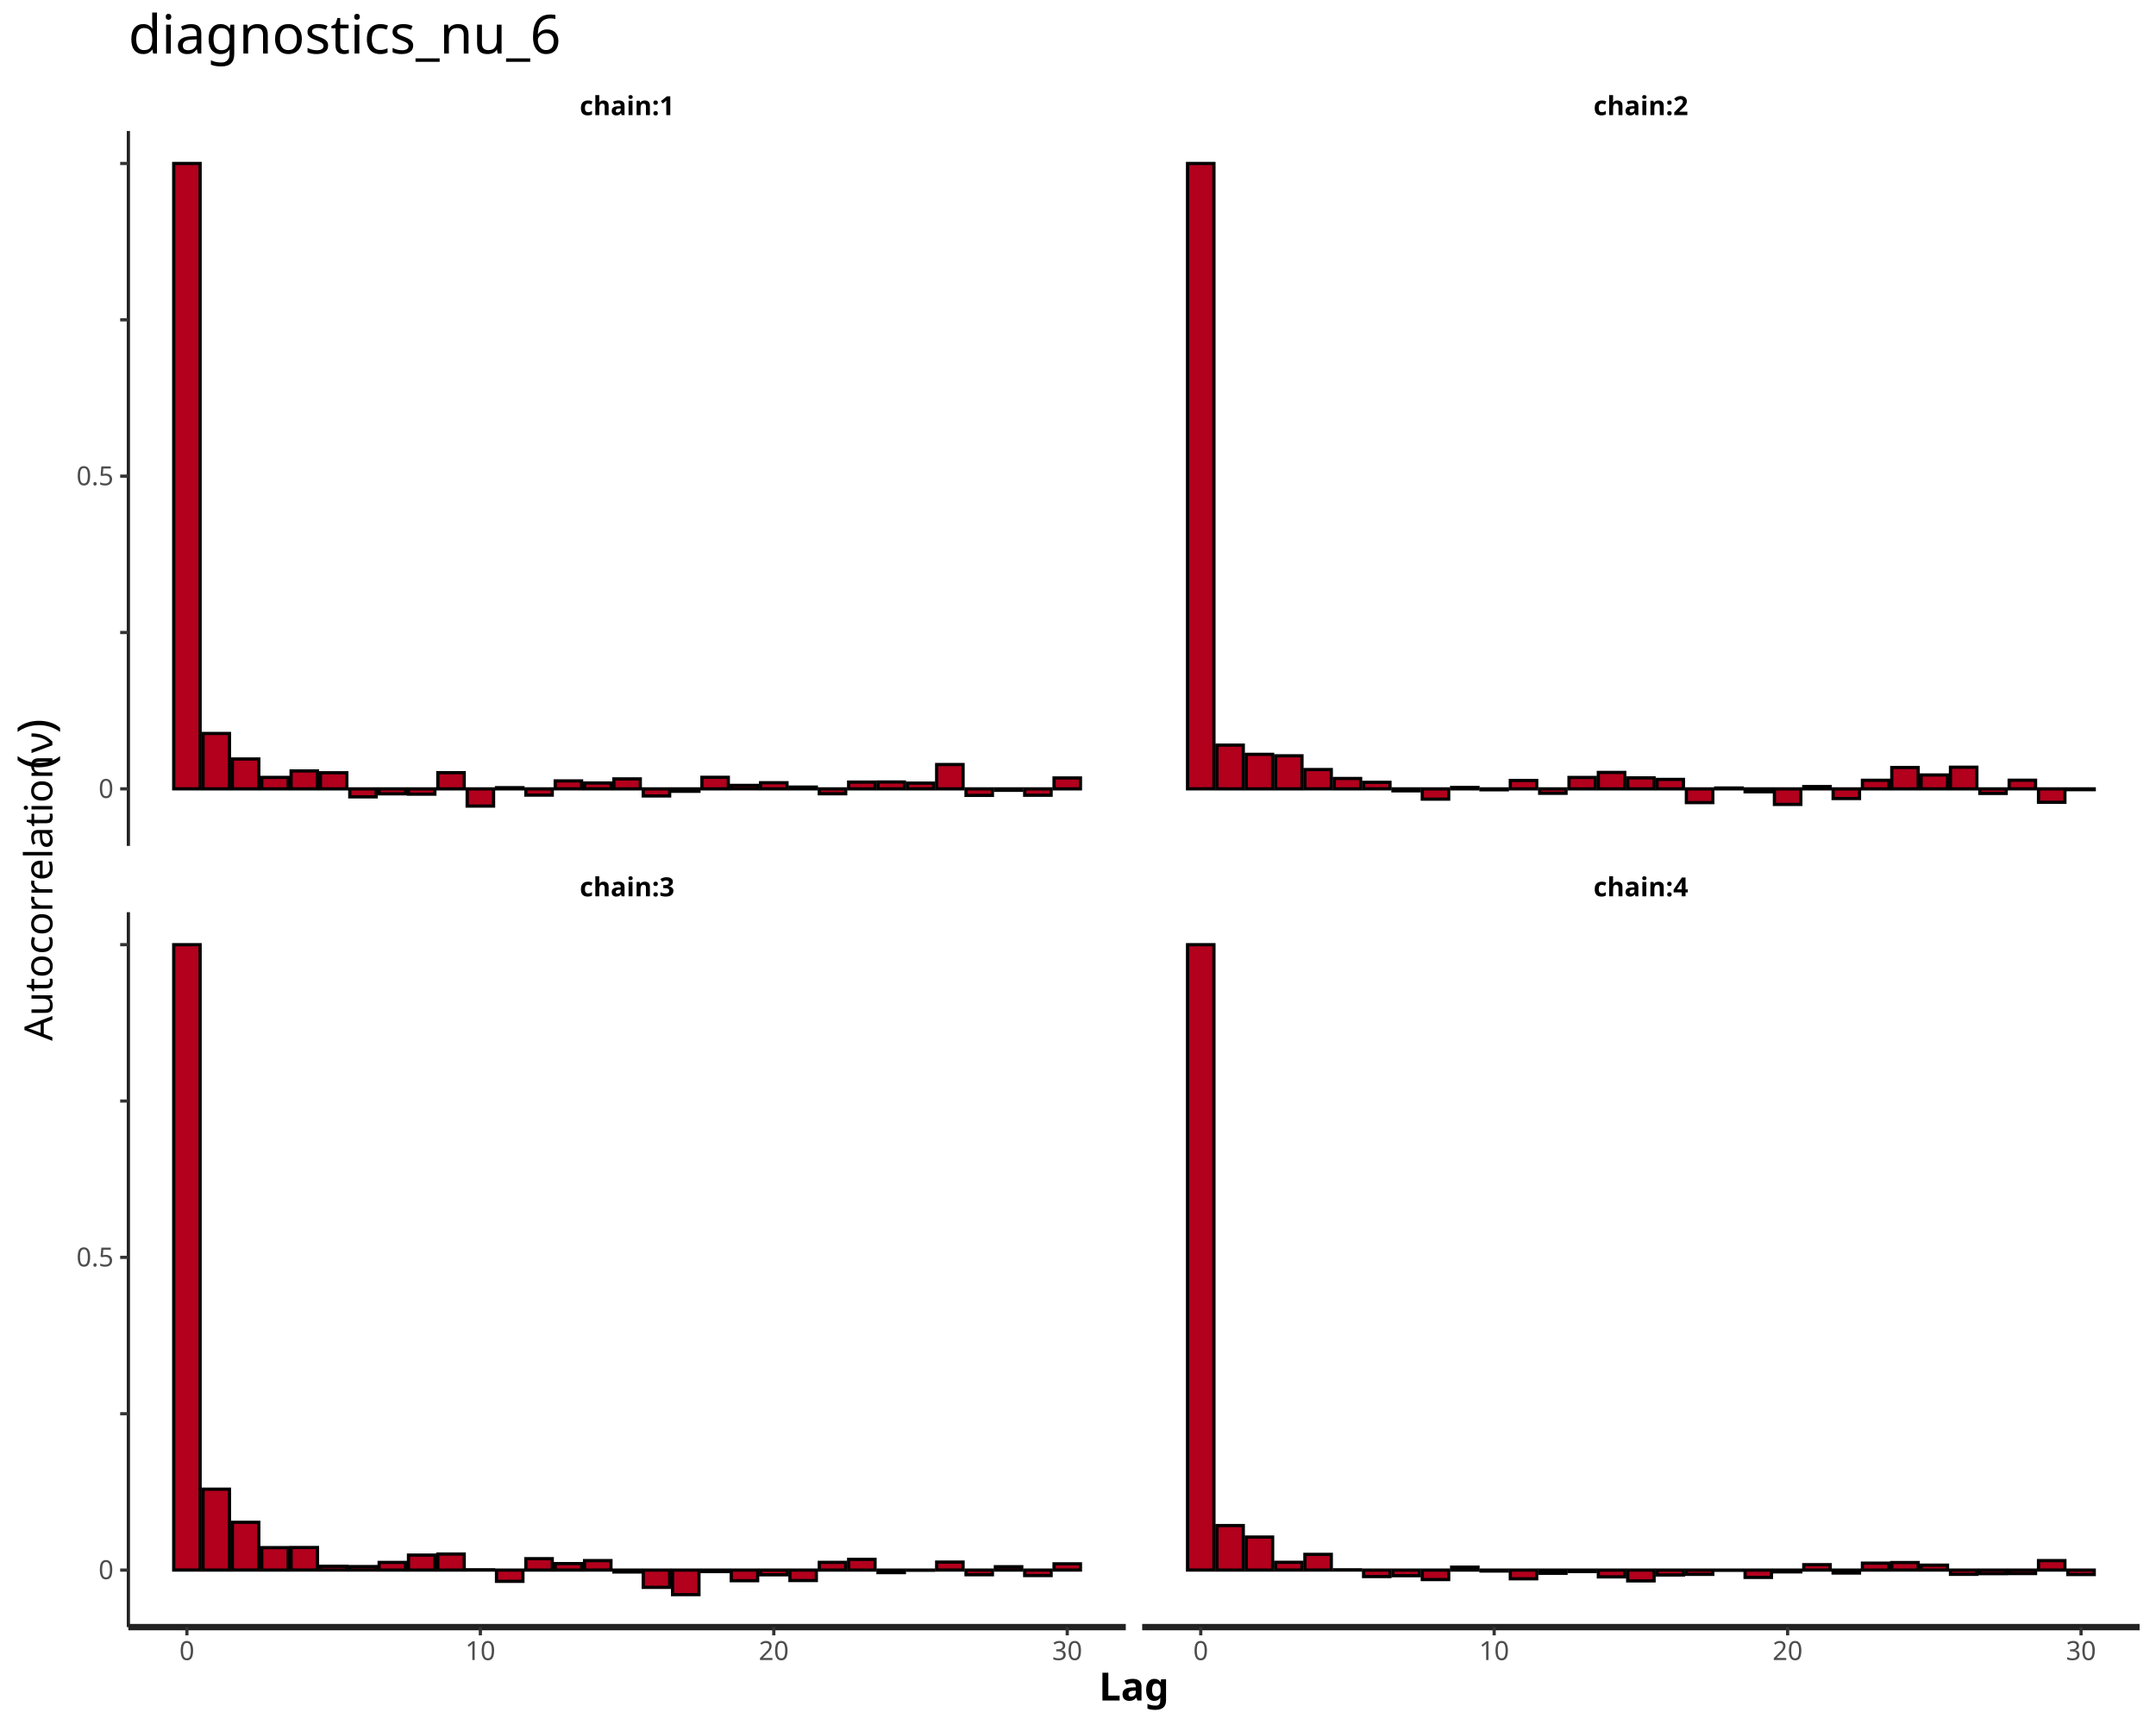
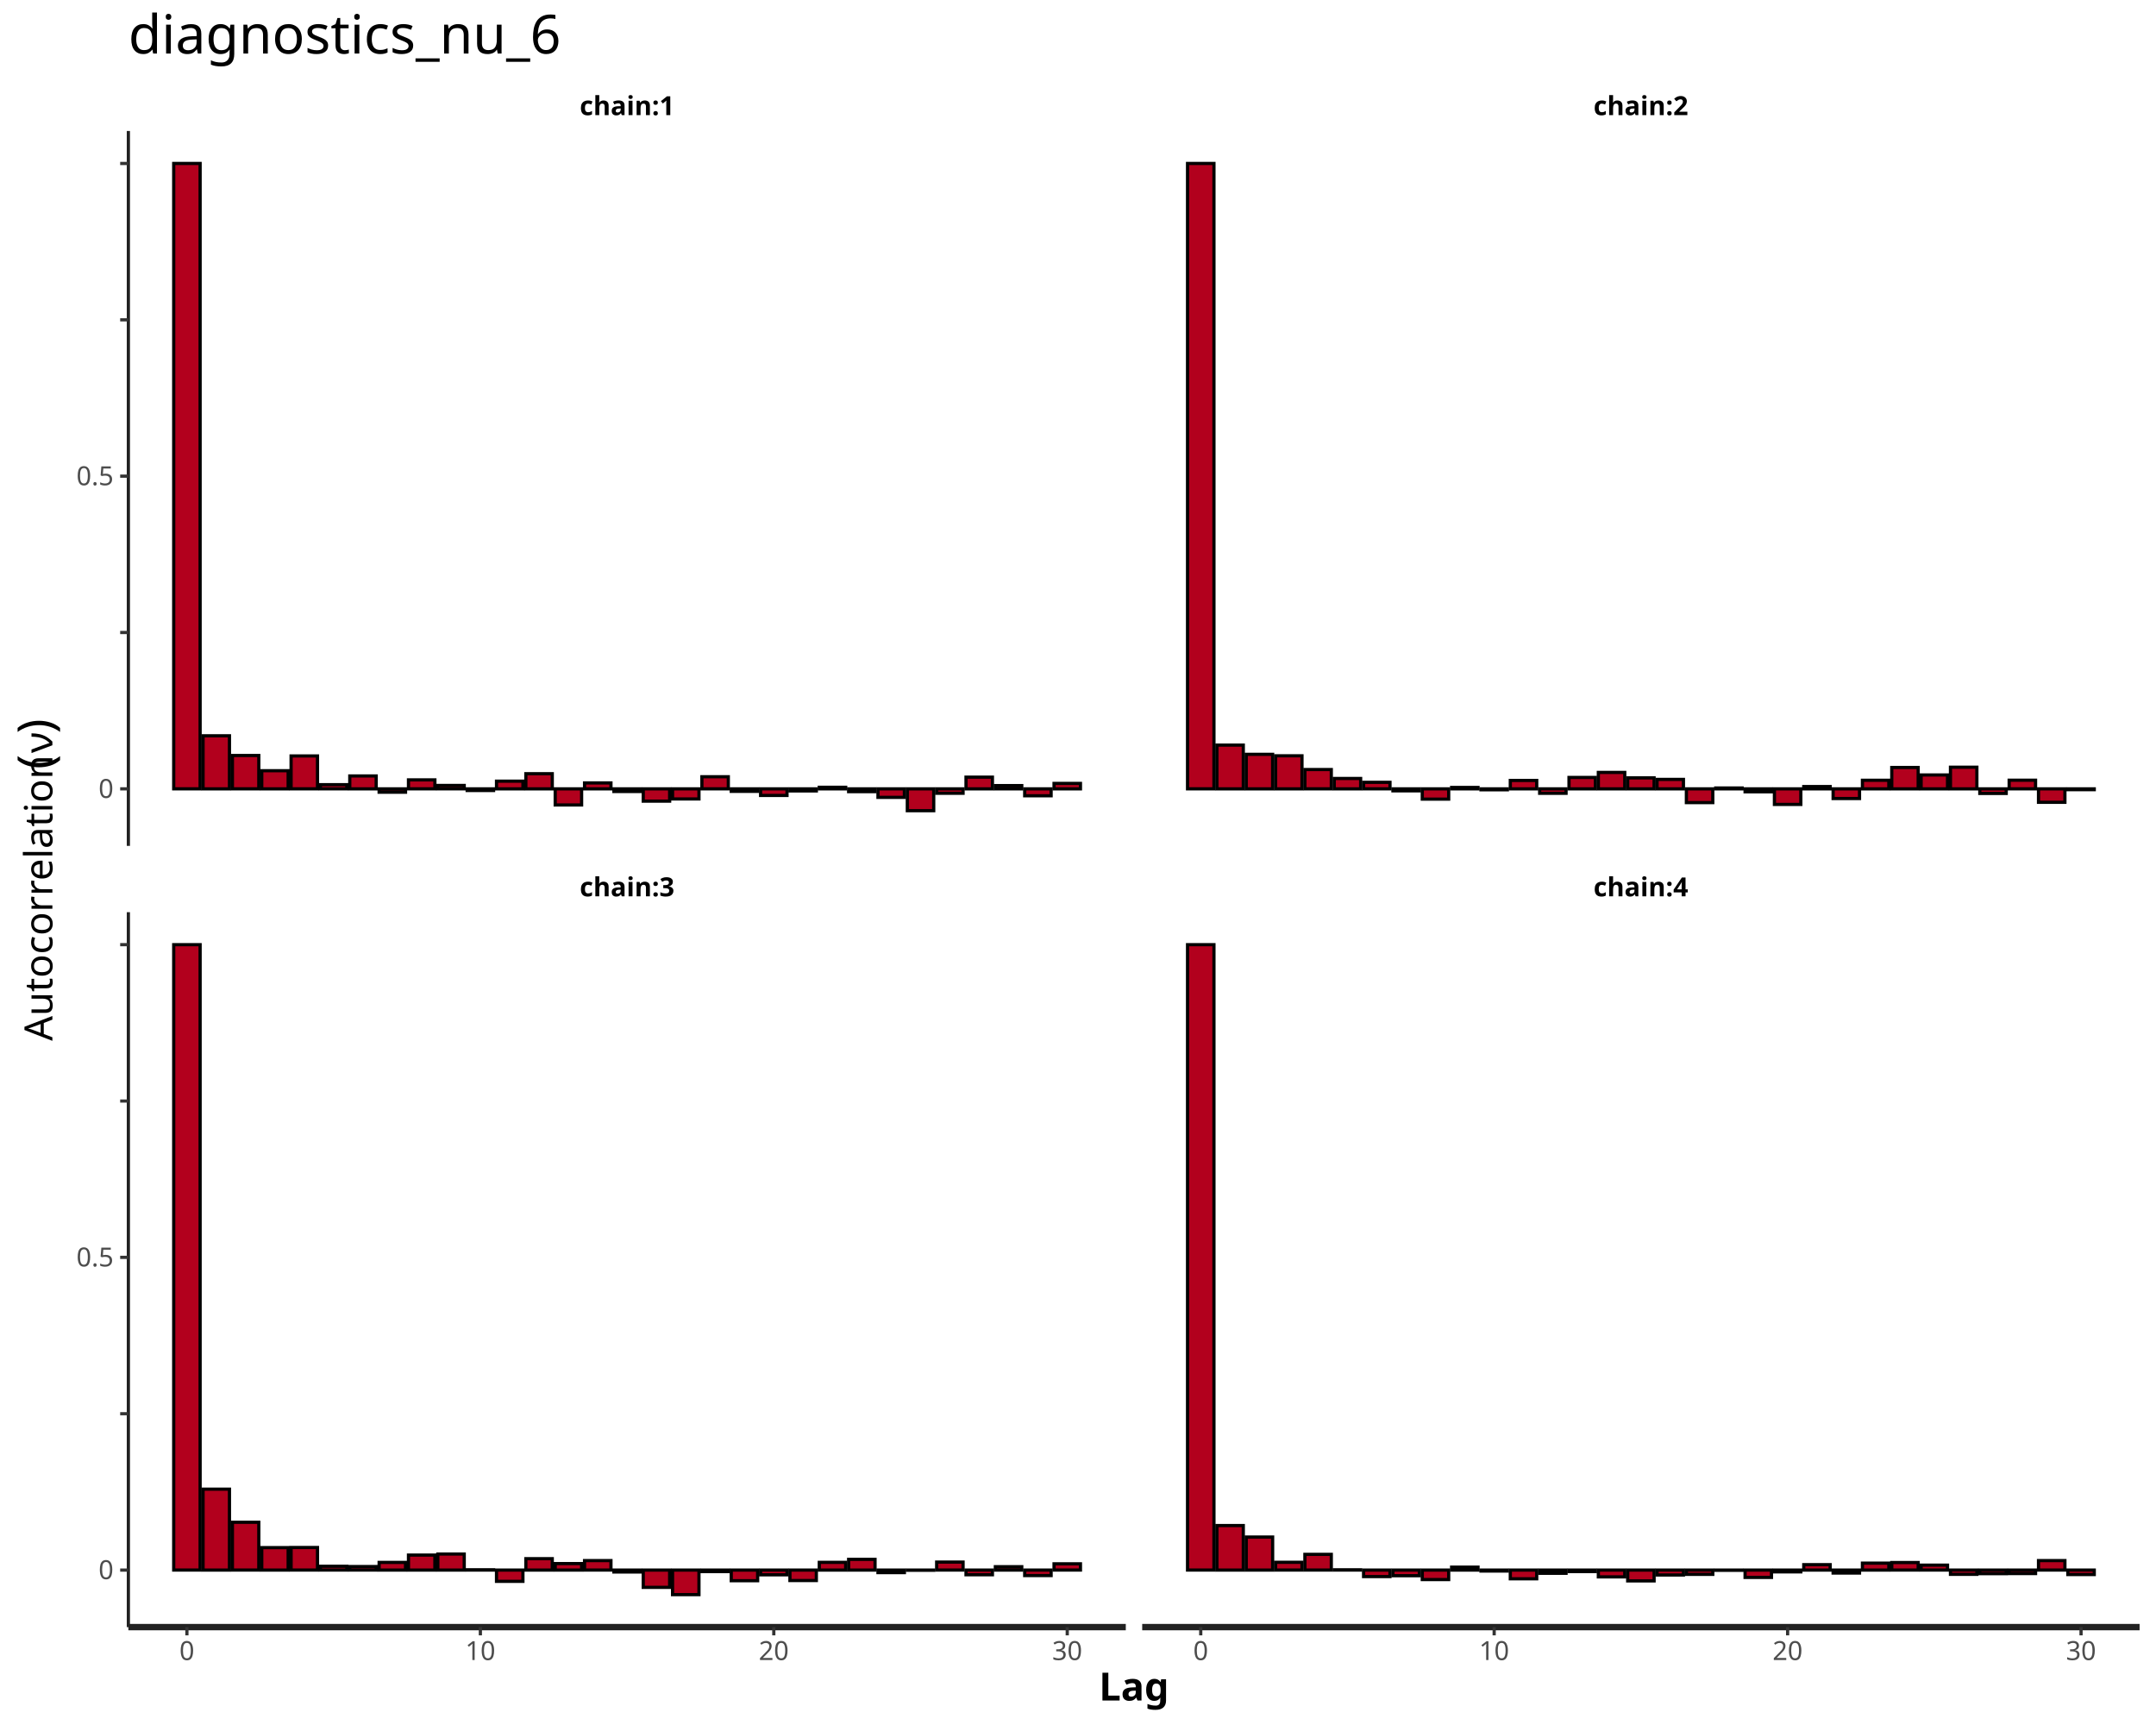
<svg xmlns="http://www.w3.org/2000/svg" class="svglite" data-engine-version="2.0" width="720.00pt" height="576.00pt" viewBox="0 0 720.00 576.00">
  <defs>
    <style type="text/css">
    .svglite line, .svglite polyline, .svglite polygon, .svglite path, .svglite rect, .svglite circle {
      fill: none;
      stroke: #000000;
      stroke-linecap: round;
      stroke-linejoin: round;
      stroke-miterlimit: 10.00;
    }
  </style>
  </defs>
  <rect width="100%" height="100%" style="stroke: none; fill: #FFFFFF;" />
  <defs>
    <clipPath id="cpMC4wMHw3MjAuMDB8MC4wMHw1NzYuMDA=">
      <rect x="0.00" y="0.00" width="720.00" height="576.00" />
    </clipPath>
  </defs>
  <g clip-path="url(#cpMC4wMHw3MjAuMDB8MC4wMHw1NzYuMDA=)">
    <rect x="0.00" y="0.00" width="720.00" height="576.00" style="stroke-width: 1.07; stroke: #FFFFFF; fill: #FFFFFF;" />
  </g>
  <defs>
    <clipPath id="cpNDIuODd8Mzc1Ljk2fDQzLjczfDI4Mi40Ng==">
      <rect x="42.87" y="43.73" width="333.08" height="238.73" />
    </clipPath>
  </defs>
  <g clip-path="url(#cpNDIuODd8Mzc1Ljk2fDQzLjczfDI4Mi40Ng==)">
    <rect x="42.87" y="43.73" width="333.08" height="238.73" style="stroke-width: 1.07; stroke: none; fill: #FFFFFF;" />
    <rect x="58.01" y="54.58" width="8.82" height="208.82" style="stroke-width: 1.07; stroke-linecap: butt; stroke-linejoin: miter; fill: #B2001D;" />
-     <rect x="67.81" y="244.91" width="8.82" height="18.50" style="stroke-width: 1.07; stroke-linecap: butt; stroke-linejoin: miter; fill: #B2001D;" />
-     <rect x="77.61" y="253.43" width="8.82" height="9.98" style="stroke-width: 1.07; stroke-linecap: butt; stroke-linejoin: miter; fill: #B2001D;" />
-     <rect x="87.41" y="259.58" width="8.82" height="3.83" style="stroke-width: 1.07; stroke-linecap: butt; stroke-linejoin: miter; fill: #B2001D;" />
-     <rect x="97.21" y="257.42" width="8.82" height="5.99" style="stroke-width: 1.07; stroke-linecap: butt; stroke-linejoin: miter; fill: #B2001D;" />
-     <rect x="107.01" y="258.03" width="8.82" height="5.38" style="stroke-width: 1.07; stroke-linecap: butt; stroke-linejoin: miter; fill: #B2001D;" />
-     <rect x="116.81" y="263.41" width="8.82" height="2.67" style="stroke-width: 1.07; stroke-linecap: butt; stroke-linejoin: miter; fill: #B2001D;" />
-     <rect x="126.61" y="263.41" width="8.82" height="1.66" style="stroke-width: 1.07; stroke-linecap: butt; stroke-linejoin: miter; fill: #B2001D;" />
-     <rect x="136.41" y="263.41" width="8.82" height="1.77" style="stroke-width: 1.07; stroke-linecap: butt; stroke-linejoin: miter; fill: #B2001D;" />
-     <rect x="146.21" y="258.00" width="8.82" height="5.41" style="stroke-width: 1.07; stroke-linecap: butt; stroke-linejoin: miter; fill: #B2001D;" />
-     <rect x="156.01" y="263.41" width="8.82" height="5.75" style="stroke-width: 1.07; stroke-linecap: butt; stroke-linejoin: miter; fill: #B2001D;" />
-     <rect x="165.81" y="263.01" width="8.82" height="0.40" style="stroke-width: 1.07; stroke-linecap: butt; stroke-linejoin: miter; fill: #B2001D;" />
-     <rect x="175.61" y="263.41" width="8.82" height="2.09" style="stroke-width: 1.07; stroke-linecap: butt; stroke-linejoin: miter; fill: #B2001D;" />
-     <rect x="185.41" y="260.75" width="8.82" height="2.65" style="stroke-width: 1.07; stroke-linecap: butt; stroke-linejoin: miter; fill: #B2001D;" />
-     <rect x="195.21" y="261.45" width="8.82" height="1.96" style="stroke-width: 1.07; stroke-linecap: butt; stroke-linejoin: miter; fill: #B2001D;" />
-     <rect x="205.01" y="260.08" width="8.82" height="3.33" style="stroke-width: 1.07; stroke-linecap: butt; stroke-linejoin: miter; fill: #B2001D;" />
-     <rect x="214.81" y="263.41" width="8.82" height="2.37" style="stroke-width: 1.07; stroke-linecap: butt; stroke-linejoin: miter; fill: #B2001D;" />
-     <rect x="224.60" y="263.41" width="8.82" height="0.81" style="stroke-width: 1.07; stroke-linecap: butt; stroke-linejoin: miter; fill: #B2001D;" />
-     <rect x="234.40" y="259.55" width="8.82" height="3.86" style="stroke-width: 1.07; stroke-linecap: butt; stroke-linejoin: miter; fill: #B2001D;" />
-     <rect x="244.20" y="262.25" width="8.82" height="1.15" style="stroke-width: 1.07; stroke-linecap: butt; stroke-linejoin: miter; fill: #B2001D;" />
-     <rect x="254.00" y="261.36" width="8.82" height="2.05" style="stroke-width: 1.07; stroke-linecap: butt; stroke-linejoin: miter; fill: #B2001D;" />
-     <rect x="263.80" y="262.81" width="8.82" height="0.60" style="stroke-width: 1.07; stroke-linecap: butt; stroke-linejoin: miter; fill: #B2001D;" />
-     <rect x="273.60" y="263.41" width="8.82" height="1.64" style="stroke-width: 1.07; stroke-linecap: butt; stroke-linejoin: miter; fill: #B2001D;" />
-     <rect x="283.40" y="261.15" width="8.82" height="2.26" style="stroke-width: 1.07; stroke-linecap: butt; stroke-linejoin: miter; fill: #B2001D;" />
-     <rect x="293.20" y="261.11" width="8.82" height="2.30" style="stroke-width: 1.07; stroke-linecap: butt; stroke-linejoin: miter; fill: #B2001D;" />
-     <rect x="303.00" y="261.49" width="8.82" height="1.92" style="stroke-width: 1.07; stroke-linecap: butt; stroke-linejoin: miter; fill: #B2001D;" />
-     <rect x="312.80" y="255.28" width="8.82" height="8.13" style="stroke-width: 1.07; stroke-linecap: butt; stroke-linejoin: miter; fill: #B2001D;" />
-     <rect x="322.60" y="263.41" width="8.82" height="2.18" style="stroke-width: 1.07; stroke-linecap: butt; stroke-linejoin: miter; fill: #B2001D;" />
-     <rect x="332.40" y="263.41" width="8.82" height="0.48" style="stroke-width: 1.07; stroke-linecap: butt; stroke-linejoin: miter; fill: #B2001D;" />
-     <rect x="342.20" y="263.41" width="8.82" height="2.13" style="stroke-width: 1.07; stroke-linecap: butt; stroke-linejoin: miter; fill: #B2001D;" />
-     <rect x="352.00" y="259.77" width="8.82" height="3.64" style="stroke-width: 1.07; stroke-linecap: butt; stroke-linejoin: miter; fill: #B2001D;" />
+     <rect x="67.81" y="245.69" width="8.82" height="17.72" style="stroke-width: 1.07; stroke-linecap: butt; stroke-linejoin: miter; fill: #B2001D;" />
+     <rect x="77.61" y="252.27" width="8.82" height="11.13" style="stroke-width: 1.07; stroke-linecap: butt; stroke-linejoin: miter; fill: #B2001D;" />
+     <rect x="87.41" y="257.35" width="8.82" height="6.06" style="stroke-width: 1.07; stroke-linecap: butt; stroke-linejoin: miter; fill: #B2001D;" />
+     <rect x="97.21" y="252.42" width="8.82" height="10.98" style="stroke-width: 1.07; stroke-linecap: butt; stroke-linejoin: miter; fill: #B2001D;" />
+     <rect x="107.01" y="262.01" width="8.82" height="1.39" style="stroke-width: 1.07; stroke-linecap: butt; stroke-linejoin: miter; fill: #B2001D;" />
+     <rect x="116.81" y="259.10" width="8.82" height="4.31" style="stroke-width: 1.07; stroke-linecap: butt; stroke-linejoin: miter; fill: #B2001D;" />
+     <rect x="126.61" y="263.41" width="8.82" height="1.12" style="stroke-width: 1.07; stroke-linecap: butt; stroke-linejoin: miter; fill: #B2001D;" />
+     <rect x="136.41" y="260.41" width="8.82" height="2.99" style="stroke-width: 1.07; stroke-linecap: butt; stroke-linejoin: miter; fill: #B2001D;" />
+     <rect x="146.21" y="262.27" width="8.82" height="1.13" style="stroke-width: 1.07; stroke-linecap: butt; stroke-linejoin: miter; fill: #B2001D;" />
+     <rect x="156.01" y="263.41" width="8.82" height="0.55" style="stroke-width: 1.07; stroke-linecap: butt; stroke-linejoin: miter; fill: #B2001D;" />
+     <rect x="165.81" y="260.84" width="8.82" height="2.57" style="stroke-width: 1.07; stroke-linecap: butt; stroke-linejoin: miter; fill: #B2001D;" />
+     <rect x="175.61" y="258.35" width="8.82" height="5.06" style="stroke-width: 1.07; stroke-linecap: butt; stroke-linejoin: miter; fill: #B2001D;" />
+     <rect x="185.41" y="263.41" width="8.82" height="5.38" style="stroke-width: 1.07; stroke-linecap: butt; stroke-linejoin: miter; fill: #B2001D;" />
+     <rect x="195.21" y="261.43" width="8.82" height="1.98" style="stroke-width: 1.07; stroke-linecap: butt; stroke-linejoin: miter; fill: #B2001D;" />
+     <rect x="205.01" y="263.41" width="8.82" height="0.88" style="stroke-width: 1.07; stroke-linecap: butt; stroke-linejoin: miter; fill: #B2001D;" />
+     <rect x="214.81" y="263.41" width="8.82" height="4.10" style="stroke-width: 1.07; stroke-linecap: butt; stroke-linejoin: miter; fill: #B2001D;" />
+     <rect x="224.60" y="263.41" width="8.82" height="3.37" style="stroke-width: 1.07; stroke-linecap: butt; stroke-linejoin: miter; fill: #B2001D;" />
+     <rect x="234.40" y="259.36" width="8.82" height="4.04" style="stroke-width: 1.07; stroke-linecap: butt; stroke-linejoin: miter; fill: #B2001D;" />
+     <rect x="244.20" y="263.41" width="8.82" height="0.83" style="stroke-width: 1.07; stroke-linecap: butt; stroke-linejoin: miter; fill: #B2001D;" />
+     <rect x="254.00" y="263.41" width="8.82" height="2.20" style="stroke-width: 1.07; stroke-linecap: butt; stroke-linejoin: miter; fill: #B2001D;" />
+     <rect x="263.80" y="263.41" width="8.82" height="0.69" style="stroke-width: 1.07; stroke-linecap: butt; stroke-linejoin: miter; fill: #B2001D;" />
+     <rect x="273.60" y="262.88" width="8.82" height="0.53" style="stroke-width: 1.07; stroke-linecap: butt; stroke-linejoin: miter; fill: #B2001D;" />
+     <rect x="283.40" y="263.41" width="8.82" height="0.93" style="stroke-width: 1.07; stroke-linecap: butt; stroke-linejoin: miter; fill: #B2001D;" />
+     <rect x="293.20" y="263.41" width="8.82" height="2.84" style="stroke-width: 1.07; stroke-linecap: butt; stroke-linejoin: miter; fill: #B2001D;" />
+     <rect x="303.00" y="263.41" width="8.82" height="7.29" style="stroke-width: 1.07; stroke-linecap: butt; stroke-linejoin: miter; fill: #B2001D;" />
+     <rect x="312.80" y="263.41" width="8.82" height="1.47" style="stroke-width: 1.07; stroke-linecap: butt; stroke-linejoin: miter; fill: #B2001D;" />
+     <rect x="322.60" y="259.50" width="8.82" height="3.91" style="stroke-width: 1.07; stroke-linecap: butt; stroke-linejoin: miter; fill: #B2001D;" />
+     <rect x="332.40" y="262.32" width="8.82" height="1.09" style="stroke-width: 1.07; stroke-linecap: butt; stroke-linejoin: miter; fill: #B2001D;" />
+     <rect x="342.20" y="263.41" width="8.82" height="2.31" style="stroke-width: 1.07; stroke-linecap: butt; stroke-linejoin: miter; fill: #B2001D;" />
+     <rect x="352.00" y="261.59" width="8.82" height="1.82" style="stroke-width: 1.07; stroke-linecap: butt; stroke-linejoin: miter; fill: #B2001D;" />
  </g>
  <g clip-path="url(#cpMC4wMHw3MjAuMDB8MC4wMHw1NzYuMDA=)">
</g>
  <defs>
    <clipPath id="cpNDIuODd8Mzc1Ljk2fDMwNC41OXw1NDMuMzI=">
      <rect x="42.87" y="304.59" width="333.08" height="238.73" />
    </clipPath>
  </defs>
  <g clip-path="url(#cpNDIuODd8Mzc1Ljk2fDMwNC41OXw1NDMuMzI=)">
    <rect x="42.87" y="304.59" width="333.08" height="238.73" style="stroke-width: 1.07; stroke: none; fill: #FFFFFF;" />
    <rect x="58.01" y="315.44" width="8.82" height="208.82" style="stroke-width: 1.07; stroke-linecap: butt; stroke-linejoin: miter; fill: #B2001D;" />
    <rect x="67.81" y="497.25" width="8.82" height="27.02" style="stroke-width: 1.07; stroke-linecap: butt; stroke-linejoin: miter; fill: #B2001D;" />
    <rect x="77.61" y="508.31" width="8.82" height="15.95" style="stroke-width: 1.07; stroke-linecap: butt; stroke-linejoin: miter; fill: #B2001D;" />
    <rect x="87.41" y="516.77" width="8.82" height="7.50" style="stroke-width: 1.07; stroke-linecap: butt; stroke-linejoin: miter; fill: #B2001D;" />
    <rect x="97.21" y="516.73" width="8.82" height="7.53" style="stroke-width: 1.07; stroke-linecap: butt; stroke-linejoin: miter; fill: #B2001D;" />
    <rect x="107.01" y="523.00" width="8.82" height="1.26" style="stroke-width: 1.07; stroke-linecap: butt; stroke-linejoin: miter; fill: #B2001D;" />
    <rect x="116.81" y="523.09" width="8.82" height="1.17" style="stroke-width: 1.07; stroke-linecap: butt; stroke-linejoin: miter; fill: #B2001D;" />
    <rect x="126.61" y="521.71" width="8.82" height="2.56" style="stroke-width: 1.07; stroke-linecap: butt; stroke-linejoin: miter; fill: #B2001D;" />
    <rect x="136.41" y="519.26" width="8.82" height="5.01" style="stroke-width: 1.07; stroke-linecap: butt; stroke-linejoin: miter; fill: #B2001D;" />
    <rect x="146.21" y="518.91" width="8.82" height="5.36" style="stroke-width: 1.07; stroke-linecap: butt; stroke-linejoin: miter; fill: #B2001D;" />
    <rect x="156.01" y="524.17" width="8.82" height="0.095" style="stroke-width: 1.07; stroke-linecap: butt; stroke-linejoin: miter; fill: #B2001D;" />
    <rect x="165.81" y="524.27" width="8.82" height="3.76" style="stroke-width: 1.07; stroke-linecap: butt; stroke-linejoin: miter; fill: #B2001D;" />
    <rect x="175.61" y="520.46" width="8.82" height="3.81" style="stroke-width: 1.07; stroke-linecap: butt; stroke-linejoin: miter; fill: #B2001D;" />
    <rect x="185.41" y="522.10" width="8.82" height="2.17" style="stroke-width: 1.07; stroke-linecap: butt; stroke-linejoin: miter; fill: #B2001D;" />
    <rect x="195.21" y="521.10" width="8.82" height="3.16" style="stroke-width: 1.07; stroke-linecap: butt; stroke-linejoin: miter; fill: #B2001D;" />
    <rect x="205.01" y="524.27" width="8.82" height="0.64" style="stroke-width: 1.07; stroke-linecap: butt; stroke-linejoin: miter; fill: #B2001D;" />
    <rect x="214.81" y="524.27" width="8.82" height="5.77" style="stroke-width: 1.07; stroke-linecap: butt; stroke-linejoin: miter; fill: #B2001D;" />
    <rect x="224.60" y="524.27" width="8.82" height="8.20" style="stroke-width: 1.07; stroke-linecap: butt; stroke-linejoin: miter; fill: #B2001D;" />
    <rect x="234.40" y="524.27" width="8.82" height="0.50" style="stroke-width: 1.07; stroke-linecap: butt; stroke-linejoin: miter; fill: #B2001D;" />
    <rect x="244.20" y="524.27" width="8.82" height="3.55" style="stroke-width: 1.07; stroke-linecap: butt; stroke-linejoin: miter; fill: #B2001D;" />
    <rect x="254.00" y="524.27" width="8.82" height="1.58" style="stroke-width: 1.07; stroke-linecap: butt; stroke-linejoin: miter; fill: #B2001D;" />
    <rect x="263.80" y="524.27" width="8.82" height="3.49" style="stroke-width: 1.07; stroke-linecap: butt; stroke-linejoin: miter; fill: #B2001D;" />
    <rect x="273.60" y="521.69" width="8.82" height="2.58" style="stroke-width: 1.07; stroke-linecap: butt; stroke-linejoin: miter; fill: #B2001D;" />
    <rect x="283.40" y="520.69" width="8.82" height="3.58" style="stroke-width: 1.07; stroke-linecap: butt; stroke-linejoin: miter; fill: #B2001D;" />
    <rect x="293.20" y="524.27" width="8.82" height="0.85" style="stroke-width: 1.07; stroke-linecap: butt; stroke-linejoin: miter; fill: #B2001D;" />
    <rect x="303.00" y="524.27" width="8.82" height="0.056" style="stroke-width: 1.07; stroke-linecap: butt; stroke-linejoin: miter; fill: #B2001D;" />
    <rect x="312.80" y="521.60" width="8.82" height="2.66" style="stroke-width: 1.07; stroke-linecap: butt; stroke-linejoin: miter; fill: #B2001D;" />
    <rect x="322.60" y="524.27" width="8.82" height="1.56" style="stroke-width: 1.07; stroke-linecap: butt; stroke-linejoin: miter; fill: #B2001D;" />
    <rect x="332.40" y="523.14" width="8.82" height="1.13" style="stroke-width: 1.07; stroke-linecap: butt; stroke-linejoin: miter; fill: #B2001D;" />
    <rect x="342.20" y="524.27" width="8.82" height="1.83" style="stroke-width: 1.07; stroke-linecap: butt; stroke-linejoin: miter; fill: #B2001D;" />
    <rect x="352.00" y="522.18" width="8.82" height="2.08" style="stroke-width: 1.07; stroke-linecap: butt; stroke-linejoin: miter; fill: #B2001D;" />
  </g>
  <g clip-path="url(#cpMC4wMHw3MjAuMDB8MC4wMHw1NzYuMDA=)">
</g>
  <defs>
    <clipPath id="cpMzgxLjQ0fDcxNC41Mnw0My43M3wyODIuNDY=">
      <rect x="381.44" y="43.73" width="333.08" height="238.73" />
    </clipPath>
  </defs>
  <g clip-path="url(#cpMzgxLjQ0fDcxNC41Mnw0My43M3wyODIuNDY=)">
    <rect x="381.44" y="43.73" width="333.08" height="238.73" style="stroke-width: 1.07; stroke: none; fill: #FFFFFF;" />
    <rect x="396.58" y="54.58" width="8.82" height="208.82" style="stroke-width: 1.07; stroke-linecap: butt; stroke-linejoin: miter; fill: #B2001D;" />
    <rect x="406.38" y="248.80" width="8.82" height="14.61" style="stroke-width: 1.07; stroke-linecap: butt; stroke-linejoin: miter; fill: #B2001D;" />
    <rect x="416.18" y="251.88" width="8.82" height="11.53" style="stroke-width: 1.07; stroke-linecap: butt; stroke-linejoin: miter; fill: #B2001D;" />
    <rect x="425.98" y="252.37" width="8.82" height="11.04" style="stroke-width: 1.07; stroke-linecap: butt; stroke-linejoin: miter; fill: #B2001D;" />
    <rect x="435.77" y="256.96" width="8.82" height="6.44" style="stroke-width: 1.07; stroke-linecap: butt; stroke-linejoin: miter; fill: #B2001D;" />
    <rect x="445.57" y="259.94" width="8.82" height="3.47" style="stroke-width: 1.07; stroke-linecap: butt; stroke-linejoin: miter; fill: #B2001D;" />
    <rect x="455.37" y="261.23" width="8.82" height="2.17" style="stroke-width: 1.07; stroke-linecap: butt; stroke-linejoin: miter; fill: #B2001D;" />
    <rect x="465.17" y="263.41" width="8.82" height="0.66" style="stroke-width: 1.07; stroke-linecap: butt; stroke-linejoin: miter; fill: #B2001D;" />
    <rect x="474.97" y="263.41" width="8.82" height="3.43" style="stroke-width: 1.07; stroke-linecap: butt; stroke-linejoin: miter; fill: #B2001D;" />
    <rect x="484.77" y="262.94" width="8.82" height="0.47" style="stroke-width: 1.07; stroke-linecap: butt; stroke-linejoin: miter; fill: #B2001D;" />
    <rect x="494.57" y="263.41" width="8.82" height="0.31" style="stroke-width: 1.07; stroke-linecap: butt; stroke-linejoin: miter; fill: #B2001D;" />
    <rect x="504.37" y="260.60" width="8.82" height="2.81" style="stroke-width: 1.07; stroke-linecap: butt; stroke-linejoin: miter; fill: #B2001D;" />
    <rect x="514.17" y="263.41" width="8.82" height="1.48" style="stroke-width: 1.07; stroke-linecap: butt; stroke-linejoin: miter; fill: #B2001D;" />
    <rect x="523.97" y="259.60" width="8.82" height="3.81" style="stroke-width: 1.07; stroke-linecap: butt; stroke-linejoin: miter; fill: #B2001D;" />
    <rect x="533.77" y="257.92" width="8.82" height="5.49" style="stroke-width: 1.07; stroke-linecap: butt; stroke-linejoin: miter; fill: #B2001D;" />
    <rect x="543.57" y="259.74" width="8.82" height="3.67" style="stroke-width: 1.07; stroke-linecap: butt; stroke-linejoin: miter; fill: #B2001D;" />
    <rect x="553.37" y="260.25" width="8.82" height="3.16" style="stroke-width: 1.07; stroke-linecap: butt; stroke-linejoin: miter; fill: #B2001D;" />
    <rect x="563.17" y="263.41" width="8.82" height="4.59" style="stroke-width: 1.07; stroke-linecap: butt; stroke-linejoin: miter; fill: #B2001D;" />
    <rect x="572.97" y="263.12" width="8.82" height="0.29" style="stroke-width: 1.07; stroke-linecap: butt; stroke-linejoin: miter; fill: #B2001D;" />
    <rect x="582.77" y="263.41" width="8.82" height="0.98" style="stroke-width: 1.07; stroke-linecap: butt; stroke-linejoin: miter; fill: #B2001D;" />
    <rect x="592.57" y="263.41" width="8.82" height="5.20" style="stroke-width: 1.07; stroke-linecap: butt; stroke-linejoin: miter; fill: #B2001D;" />
    <rect x="602.37" y="262.64" width="8.82" height="0.77" style="stroke-width: 1.07; stroke-linecap: butt; stroke-linejoin: miter; fill: #B2001D;" />
    <rect x="612.17" y="263.41" width="8.82" height="3.23" style="stroke-width: 1.07; stroke-linecap: butt; stroke-linejoin: miter; fill: #B2001D;" />
    <rect x="621.96" y="260.54" width="8.82" height="2.87" style="stroke-width: 1.07; stroke-linecap: butt; stroke-linejoin: miter; fill: #B2001D;" />
    <rect x="631.76" y="256.27" width="8.82" height="7.14" style="stroke-width: 1.07; stroke-linecap: butt; stroke-linejoin: miter; fill: #B2001D;" />
    <rect x="641.56" y="258.77" width="8.82" height="4.64" style="stroke-width: 1.07; stroke-linecap: butt; stroke-linejoin: miter; fill: #B2001D;" />
    <rect x="651.36" y="256.18" width="8.82" height="7.23" style="stroke-width: 1.07; stroke-linecap: butt; stroke-linejoin: miter; fill: #B2001D;" />
    <rect x="661.16" y="263.41" width="8.82" height="1.53" style="stroke-width: 1.07; stroke-linecap: butt; stroke-linejoin: miter; fill: #B2001D;" />
    <rect x="670.96" y="260.52" width="8.82" height="2.88" style="stroke-width: 1.07; stroke-linecap: butt; stroke-linejoin: miter; fill: #B2001D;" />
    <rect x="680.76" y="263.41" width="8.82" height="4.49" style="stroke-width: 1.07; stroke-linecap: butt; stroke-linejoin: miter; fill: #B2001D;" />
    <rect x="690.56" y="263.41" width="8.82" height="0.27" style="stroke-width: 1.07; stroke-linecap: butt; stroke-linejoin: miter; fill: #B2001D;" />
  </g>
  <g clip-path="url(#cpMC4wMHw3MjAuMDB8MC4wMHw1NzYuMDA=)">
</g>
  <defs>
    <clipPath id="cpMzgxLjQ0fDcxNC41MnwzMDQuNTl8NTQzLjMy">
      <rect x="381.44" y="304.59" width="333.08" height="238.73" />
    </clipPath>
  </defs>
  <g clip-path="url(#cpMzgxLjQ0fDcxNC41MnwzMDQuNTl8NTQzLjMy)">
    <rect x="381.44" y="304.59" width="333.08" height="238.73" style="stroke-width: 1.07; stroke: none; fill: #FFFFFF;" />
    <rect x="396.58" y="315.44" width="8.82" height="208.82" style="stroke-width: 1.07; stroke-linecap: butt; stroke-linejoin: miter; fill: #B2001D;" />
    <rect x="406.38" y="509.40" width="8.82" height="14.87" style="stroke-width: 1.07; stroke-linecap: butt; stroke-linejoin: miter; fill: #B2001D;" />
    <rect x="416.18" y="513.24" width="8.82" height="11.03" style="stroke-width: 1.07; stroke-linecap: butt; stroke-linejoin: miter; fill: #B2001D;" />
    <rect x="425.98" y="521.67" width="8.82" height="2.59" style="stroke-width: 1.07; stroke-linecap: butt; stroke-linejoin: miter; fill: #B2001D;" />
    <rect x="435.77" y="519.02" width="8.82" height="5.24" style="stroke-width: 1.07; stroke-linecap: butt; stroke-linejoin: miter; fill: #B2001D;" />
    <rect x="445.57" y="524.18" width="8.82" height="0.081" style="stroke-width: 1.07; stroke-linecap: butt; stroke-linejoin: miter; fill: #B2001D;" />
    <rect x="455.37" y="524.27" width="8.82" height="2.17" style="stroke-width: 1.07; stroke-linecap: butt; stroke-linejoin: miter; fill: #B2001D;" />
    <rect x="465.17" y="524.27" width="8.82" height="1.88" style="stroke-width: 1.07; stroke-linecap: butt; stroke-linejoin: miter; fill: #B2001D;" />
    <rect x="474.97" y="524.27" width="8.82" height="3.17" style="stroke-width: 1.07; stroke-linecap: butt; stroke-linejoin: miter; fill: #B2001D;" />
    <rect x="484.77" y="523.29" width="8.82" height="0.98" style="stroke-width: 1.07; stroke-linecap: butt; stroke-linejoin: miter; fill: #B2001D;" />
    <rect x="494.57" y="524.27" width="8.82" height="0.32" style="stroke-width: 1.07; stroke-linecap: butt; stroke-linejoin: miter; fill: #B2001D;" />
    <rect x="504.37" y="524.27" width="8.82" height="2.91" style="stroke-width: 1.07; stroke-linecap: butt; stroke-linejoin: miter; fill: #B2001D;" />
    <rect x="514.17" y="524.27" width="8.82" height="1.07" style="stroke-width: 1.07; stroke-linecap: butt; stroke-linejoin: miter; fill: #B2001D;" />
    <rect x="523.97" y="524.27" width="8.82" height="0.49" style="stroke-width: 1.07; stroke-linecap: butt; stroke-linejoin: miter; fill: #B2001D;" />
    <rect x="533.77" y="524.27" width="8.82" height="2.27" style="stroke-width: 1.07; stroke-linecap: butt; stroke-linejoin: miter; fill: #B2001D;" />
    <rect x="543.57" y="524.27" width="8.82" height="3.61" style="stroke-width: 1.07; stroke-linecap: butt; stroke-linejoin: miter; fill: #B2001D;" />
    <rect x="553.37" y="524.27" width="8.82" height="1.64" style="stroke-width: 1.07; stroke-linecap: butt; stroke-linejoin: miter; fill: #B2001D;" />
    <rect x="563.17" y="524.27" width="8.82" height="1.43" style="stroke-width: 1.07; stroke-linecap: butt; stroke-linejoin: miter; fill: #B2001D;" />
    <rect x="572.97" y="524.27" width="8.82" height="0.071" style="stroke-width: 1.07; stroke-linecap: butt; stroke-linejoin: miter; fill: #B2001D;" />
    <rect x="582.77" y="524.27" width="8.82" height="2.45" style="stroke-width: 1.07; stroke-linecap: butt; stroke-linejoin: miter; fill: #B2001D;" />
    <rect x="592.57" y="524.27" width="8.82" height="0.60" style="stroke-width: 1.07; stroke-linecap: butt; stroke-linejoin: miter; fill: #B2001D;" />
    <rect x="602.37" y="522.46" width="8.82" height="1.81" style="stroke-width: 1.07; stroke-linecap: butt; stroke-linejoin: miter; fill: #B2001D;" />
    <rect x="612.17" y="524.27" width="8.82" height="0.99" style="stroke-width: 1.07; stroke-linecap: butt; stroke-linejoin: miter; fill: #B2001D;" />
    <rect x="621.96" y="521.95" width="8.82" height="2.32" style="stroke-width: 1.07; stroke-linecap: butt; stroke-linejoin: miter; fill: #B2001D;" />
    <rect x="631.76" y="521.75" width="8.82" height="2.51" style="stroke-width: 1.07; stroke-linecap: butt; stroke-linejoin: miter; fill: #B2001D;" />
    <rect x="641.56" y="522.62" width="8.82" height="1.64" style="stroke-width: 1.07; stroke-linecap: butt; stroke-linejoin: miter; fill: #B2001D;" />
    <rect x="651.36" y="524.27" width="8.82" height="1.42" style="stroke-width: 1.07; stroke-linecap: butt; stroke-linejoin: miter; fill: #B2001D;" />
    <rect x="661.16" y="524.27" width="8.82" height="1.20" style="stroke-width: 1.07; stroke-linecap: butt; stroke-linejoin: miter; fill: #B2001D;" />
    <rect x="670.96" y="524.27" width="8.82" height="1.16" style="stroke-width: 1.07; stroke-linecap: butt; stroke-linejoin: miter; fill: #B2001D;" />
    <rect x="680.76" y="521.10" width="8.82" height="3.16" style="stroke-width: 1.07; stroke-linecap: butt; stroke-linejoin: miter; fill: #B2001D;" />
    <rect x="690.56" y="524.27" width="8.82" height="1.49" style="stroke-width: 1.07; stroke-linecap: butt; stroke-linejoin: miter; fill: #B2001D;" />
  </g>
  <g clip-path="url(#cpMC4wMHw3MjAuMDB8MC4wMHw1NzYuMDA=)">
</g>
  <defs>
    <clipPath id="cpNDIuODd8Mzc1Ljk2fDI4Ny45NHwzMDQuNTk=">
      <rect x="42.87" y="287.94" width="333.08" height="16.65" />
    </clipPath>
  </defs>
  <g clip-path="url(#cpNDIuODd8Mzc1Ljk2fDI4Ny45NHwzMDQuNTk=)">
    <text x="209.42" y="299.29" text-anchor="middle" style="font-size: 8.80px; font-weight: bold; font-family: sans;" textLength="28.38px" lengthAdjust="spacingAndGlyphs">chain:3</text>
  </g>
  <g clip-path="url(#cpMC4wMHw3MjAuMDB8MC4wMHw1NzYuMDA=)">
</g>
  <defs>
    <clipPath id="cpMzgxLjQ0fDcxNC41MnwyODcuOTR8MzA0LjU5">
      <rect x="381.44" y="287.94" width="333.08" height="16.65" />
    </clipPath>
  </defs>
  <g clip-path="url(#cpMzgxLjQ0fDcxNC41MnwyODcuOTR8MzA0LjU5)">
    <text x="547.98" y="299.29" text-anchor="middle" style="font-size: 8.80px; font-weight: bold; font-family: sans;" textLength="28.38px" lengthAdjust="spacingAndGlyphs">chain:4</text>
  </g>
  <g clip-path="url(#cpMC4wMHw3MjAuMDB8MC4wMHw1NzYuMDA=)">
</g>
  <defs>
    <clipPath id="cpNDIuODd8Mzc1Ljk2fDI3LjA4fDQzLjcz">
      <rect x="42.87" y="27.08" width="333.08" height="16.65" />
    </clipPath>
  </defs>
  <g clip-path="url(#cpNDIuODd8Mzc1Ljk2fDI3LjA4fDQzLjcz)">
    <text x="209.42" y="38.44" text-anchor="middle" style="font-size: 8.80px; font-weight: bold; font-family: sans;" textLength="28.38px" lengthAdjust="spacingAndGlyphs">chain:1</text>
  </g>
  <g clip-path="url(#cpMC4wMHw3MjAuMDB8MC4wMHw1NzYuMDA=)">
</g>
  <defs>
    <clipPath id="cpMzgxLjQ0fDcxNC41MnwyNy4wOHw0My43Mw==">
      <rect x="381.44" y="27.08" width="333.08" height="16.65" />
    </clipPath>
  </defs>
  <g clip-path="url(#cpMzgxLjQ0fDcxNC41MnwyNy4wOHw0My43Mw==)">
    <text x="547.98" y="38.44" text-anchor="middle" style="font-size: 8.80px; font-weight: bold; font-family: sans;" textLength="28.38px" lengthAdjust="spacingAndGlyphs">chain:2</text>
  </g>
  <g clip-path="url(#cpMC4wMHw3MjAuMDB8MC4wMHw1NzYuMDA=)">
    <polyline points="42.87,543.32 375.96,543.32 " style="stroke-width: 2.13; stroke: #222222; stroke-linecap: butt;" />
    <polyline points="62.42,546.06 62.42,543.32 " style="stroke-width: 1.07; stroke: #333333; stroke-linecap: butt;" />
    <polyline points="160.42,546.06 160.42,543.32 " style="stroke-width: 1.07; stroke: #333333; stroke-linecap: butt;" />
    <polyline points="258.41,546.06 258.41,543.32 " style="stroke-width: 1.07; stroke: #333333; stroke-linecap: butt;" />
    <polyline points="356.41,546.06 356.41,543.32 " style="stroke-width: 1.07; stroke: #333333; stroke-linecap: butt;" />
    <text x="62.42" y="554.31" text-anchor="middle" style="font-size: 8.80px; fill: #4D4D4D; font-family: sans;" textLength="4.89px" lengthAdjust="spacingAndGlyphs">0</text>
    <text x="160.42" y="554.31" text-anchor="middle" style="font-size: 8.80px; fill: #4D4D4D; font-family: sans;" textLength="9.79px" lengthAdjust="spacingAndGlyphs">10</text>
    <text x="258.41" y="554.31" text-anchor="middle" style="font-size: 8.80px; fill: #4D4D4D; font-family: sans;" textLength="9.79px" lengthAdjust="spacingAndGlyphs">20</text>
    <text x="356.41" y="554.31" text-anchor="middle" style="font-size: 8.80px; fill: #4D4D4D; font-family: sans;" textLength="9.79px" lengthAdjust="spacingAndGlyphs">30</text>
    <polyline points="381.44,543.32 714.52,543.32 " style="stroke-width: 2.13; stroke: #222222; stroke-linecap: butt;" />
    <polyline points="400.99,546.06 400.99,543.32 " style="stroke-width: 1.07; stroke: #333333; stroke-linecap: butt;" />
    <polyline points="498.98,546.06 498.98,543.32 " style="stroke-width: 1.07; stroke: #333333; stroke-linecap: butt;" />
    <polyline points="596.98,546.06 596.98,543.32 " style="stroke-width: 1.07; stroke: #333333; stroke-linecap: butt;" />
    <polyline points="694.97,546.06 694.97,543.32 " style="stroke-width: 1.07; stroke: #333333; stroke-linecap: butt;" />
    <text x="400.99" y="554.31" text-anchor="middle" style="font-size: 8.80px; fill: #4D4D4D; font-family: sans;" textLength="4.89px" lengthAdjust="spacingAndGlyphs">0</text>
    <text x="498.98" y="554.31" text-anchor="middle" style="font-size: 8.80px; fill: #4D4D4D; font-family: sans;" textLength="9.79px" lengthAdjust="spacingAndGlyphs">10</text>
    <text x="596.98" y="554.31" text-anchor="middle" style="font-size: 8.80px; fill: #4D4D4D; font-family: sans;" textLength="9.79px" lengthAdjust="spacingAndGlyphs">20</text>
    <text x="694.97" y="554.31" text-anchor="middle" style="font-size: 8.80px; fill: #4D4D4D; font-family: sans;" textLength="9.79px" lengthAdjust="spacingAndGlyphs">30</text>
    <polyline points="42.87,282.46 42.87,43.73 " style="stroke-width: 1.07; stroke: #222222; stroke-linecap: butt;" />
    <text x="37.94" y="266.44" text-anchor="end" style="font-size: 8.80px; fill: #4D4D4D; font-family: sans;" textLength="4.89px" lengthAdjust="spacingAndGlyphs">0</text>
    <text x="37.94" y="162.02" text-anchor="end" style="font-size: 8.80px; fill: #4D4D4D; font-family: sans;" textLength="12.23px" lengthAdjust="spacingAndGlyphs">0.5</text>
    <polyline points="40.13,263.41 42.87,263.41 " style="stroke-width: 1.07; stroke: #333333; stroke-linecap: butt;" />
    <polyline points="40.13,211.20 42.87,211.20 " style="stroke-width: 1.07; stroke: #333333; stroke-linecap: butt;" />
    <polyline points="40.13,159.00 42.87,159.00 " style="stroke-width: 1.07; stroke: #333333; stroke-linecap: butt;" />
    <polyline points="40.13,106.79 42.87,106.79 " style="stroke-width: 1.07; stroke: #333333; stroke-linecap: butt;" />
    <polyline points="40.13,54.58 42.87,54.58 " style="stroke-width: 1.07; stroke: #333333; stroke-linecap: butt;" />
    <polyline points="42.87,543.32 42.87,304.59 " style="stroke-width: 1.07; stroke: #222222; stroke-linecap: butt;" />
    <text x="37.94" y="527.29" text-anchor="end" style="font-size: 8.80px; fill: #4D4D4D; font-family: sans;" textLength="4.89px" lengthAdjust="spacingAndGlyphs">0</text>
    <text x="37.94" y="422.88" text-anchor="end" style="font-size: 8.80px; fill: #4D4D4D; font-family: sans;" textLength="12.23px" lengthAdjust="spacingAndGlyphs">0.5</text>
    <polyline points="40.13,524.27 42.87,524.27 " style="stroke-width: 1.07; stroke: #333333; stroke-linecap: butt;" />
    <polyline points="40.13,472.06 42.87,472.06 " style="stroke-width: 1.07; stroke: #333333; stroke-linecap: butt;" />
    <polyline points="40.13,419.85 42.87,419.85 " style="stroke-width: 1.07; stroke: #333333; stroke-linecap: butt;" />
    <polyline points="40.13,367.65 42.87,367.65 " style="stroke-width: 1.07; stroke: #333333; stroke-linecap: butt;" />
    <polyline points="40.13,315.44 42.87,315.44 " style="stroke-width: 1.07; stroke: #333333; stroke-linecap: butt;" />
    <text x="378.70" y="567.82" text-anchor="middle" style="font-size: 13.00px; font-weight: bold; font-family: sans;" textLength="21.69px" lengthAdjust="spacingAndGlyphs">Lag</text>
    <text transform="translate(17.49,347.55) rotate(-90)" style="font-size: 13.00px; font-family: sans;" textLength="87.45px" lengthAdjust="spacingAndGlyphs">Autocorrelation</text>
    <text transform="translate(17.49,260.11) rotate(-90)" style="font-size: 13.00px; font-family: sans;" textLength="3.25px" lengthAdjust="spacingAndGlyphs"> </text>
    <text transform="translate(17.49,256.86) rotate(-90)" style="font-size: 16.25px; font-family: sans;" textLength="5.41px" lengthAdjust="spacingAndGlyphs">(</text>
    <text transform="translate(17.49,251.45) rotate(-90)" style="font-size: 13.00px; font-family: sans;" textLength="6.54px" lengthAdjust="spacingAndGlyphs">ν</text>
    <text transform="translate(17.49,244.90) rotate(-90)" style="font-size: 16.25px; font-family: sans;" textLength="5.40px" lengthAdjust="spacingAndGlyphs">)</text>
    <text x="42.87" y="17.87" style="font-size: 18.00px; font-family: sans;" textLength="140.13px" lengthAdjust="spacingAndGlyphs">diagnostics_nu_6</text>
  </g>
</svg>
